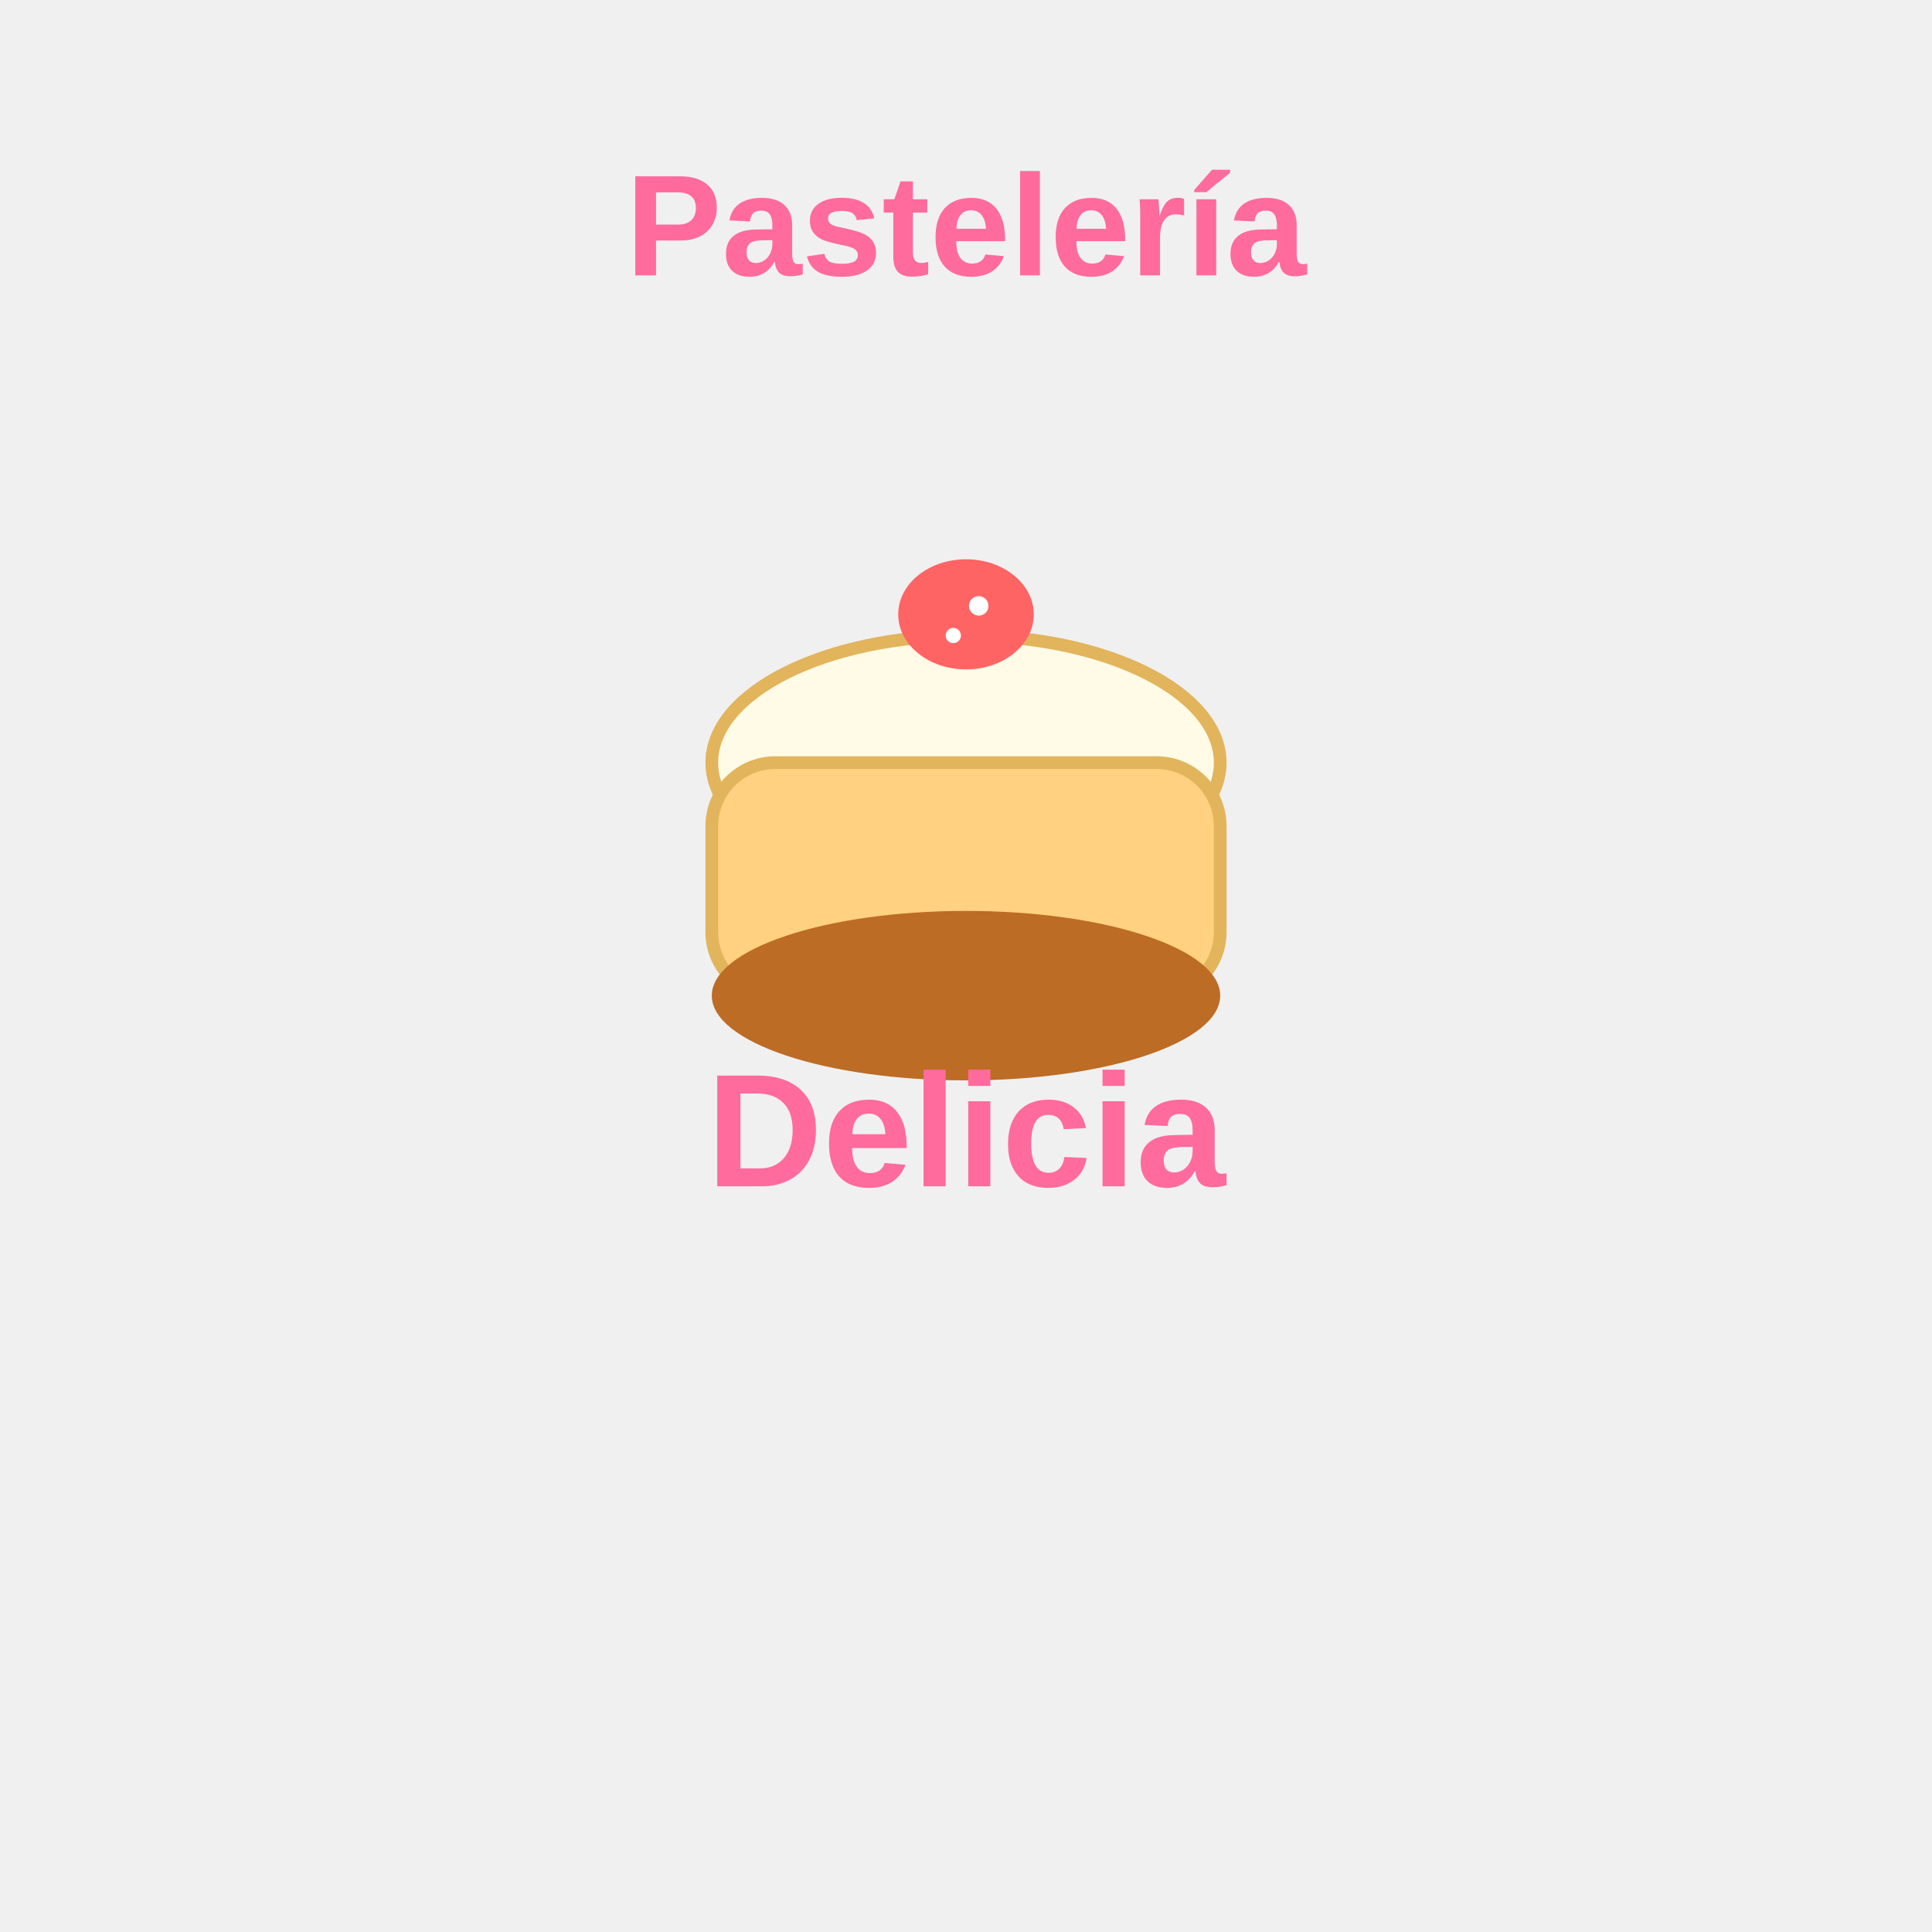
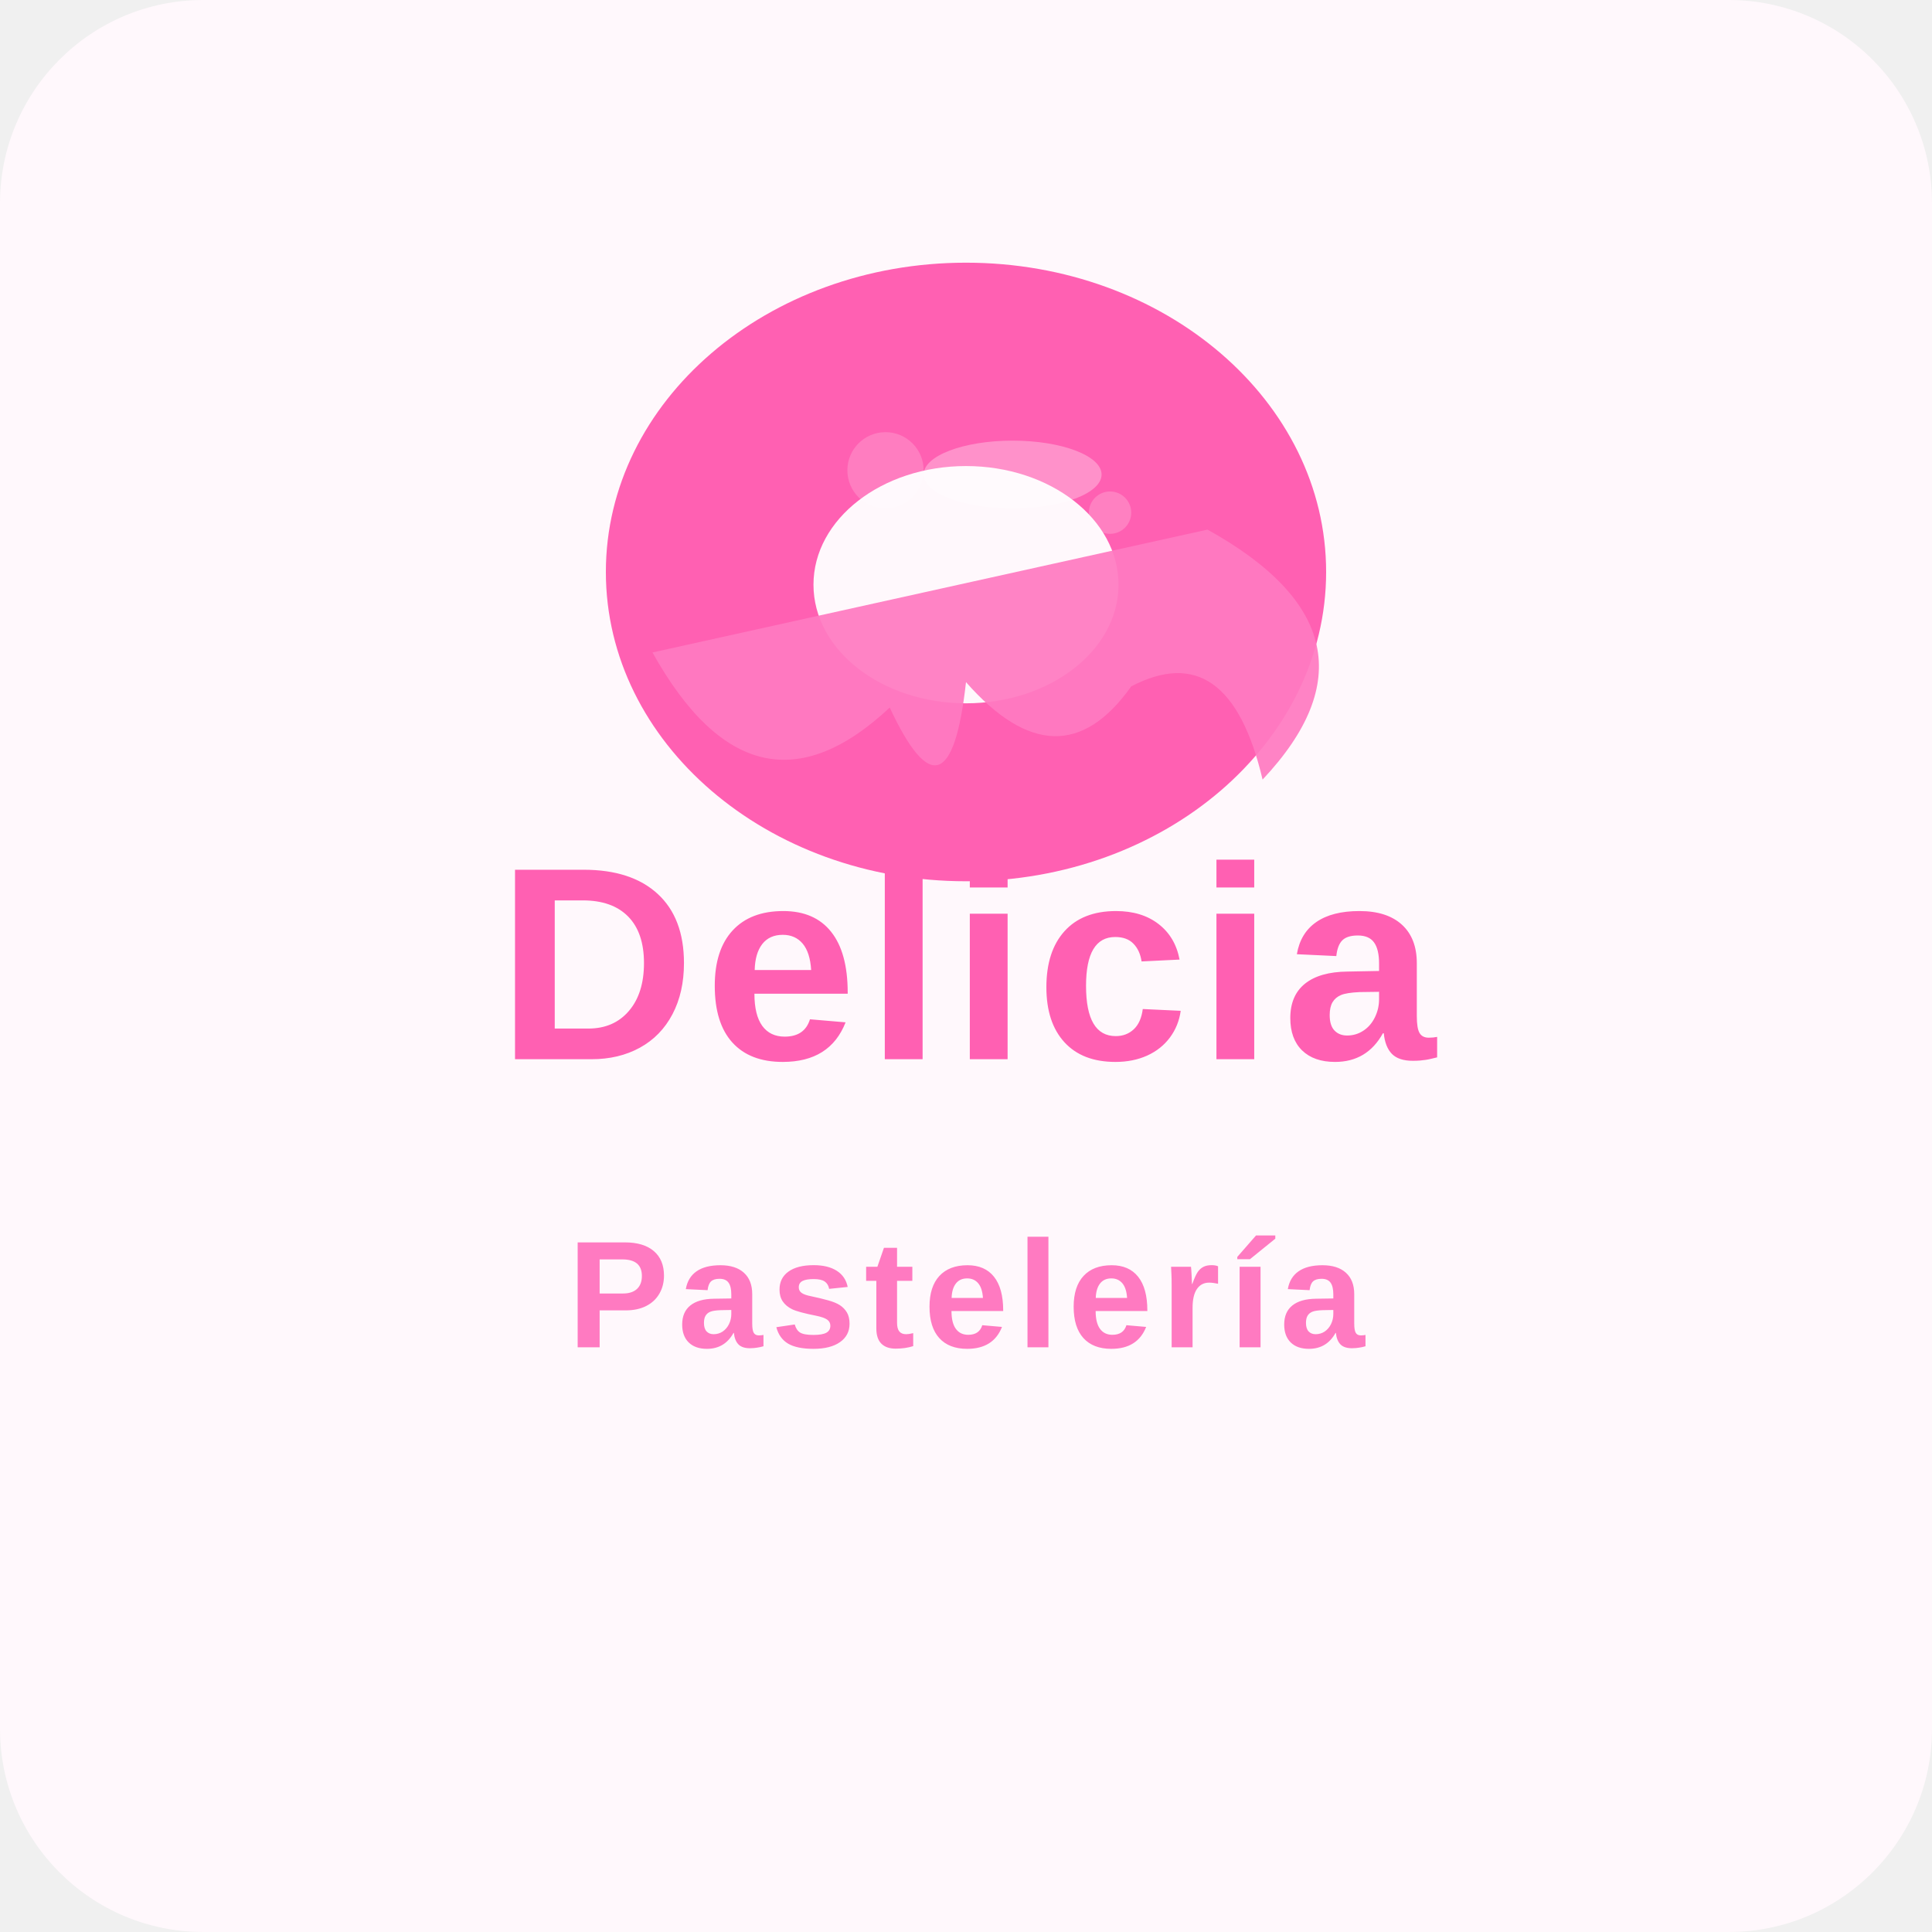
<svg xmlns="http://www.w3.org/2000/svg" width="456" height="456" viewBox="0 0 456 456">
-   <text x="50%" y="65" text-anchor="middle" font-size="34" font-family="Arial, Helvetica, sans-serif" fill="#FF6B9D" font-weight="bold">Pastelería</text>
-   <g>
-     <ellipse cx="228" cy="180" rx="60" ry="30" fill="#fffbe7" stroke="#e2b45c" stroke-width="3" />
-     <rect x="168" y="180" width="120" height="55" rx="15" fill="#FFD180" stroke="#e2b45c" stroke-width="3" />
-     <ellipse cx="228" cy="235" rx="60" ry="20" fill="#bc6c25" />
-     <ellipse cx="228" cy="145" rx="16" ry="13" fill="#ff6464" />
-     <circle cx="231" cy="143" r="2.3" fill="#ffffff" />
-     <circle cx="225" cy="150" r="1.8" fill="#ffffff" />
-   </g>
-   <text x="50%" y="280" text-anchor="middle" font-size="38" font-family="Arial, Helvetica, sans-serif" fill="#FF6B9D" font-weight="bold">Delicia</text>
+   <rect width="456" height="456" rx="48" fill="#FFF8FC" />
+   <ellipse cx="228" cy="135" rx="85" ry="73" fill="#FF60B2" />
+   <ellipse cx="228" cy="138" rx="36" ry="28" fill="#FFF8FC" />
+   <path d="M154,154 Q178,197 210,167 Q224,197 228,161 Q250,186 267,162 Q290,150 298,184 Q330,150 285,125" fill="#FF7AC1" opacity="0.93" />
+   <ellipse cx="239" cy="112" rx="21" ry="8" fill="#fff" opacity="0.31" />
+   <circle cx="209" cy="111" r="9" fill="#fff" opacity="0.18" />
+   <circle cx="262" cy="121" r="5" fill="#fff" opacity="0.2" />
+   <text x="228" y="250" text-anchor="middle" font-size="65" font-family="Montserrat, Arial Black, Arial, sans-serif" font-weight="bold" fill="#FF60B2" letter-spacing="2">
+ 		Delicia
+ 	</text>
+   <text x="228" y="318" text-anchor="middle" font-size="36" font-family="Montserrat, Arial Black, Arial, sans-serif" font-weight="600" fill="#FF7AC1" letter-spacing="2">
+ 		Pastelería
+ 	</text>
</svg>
